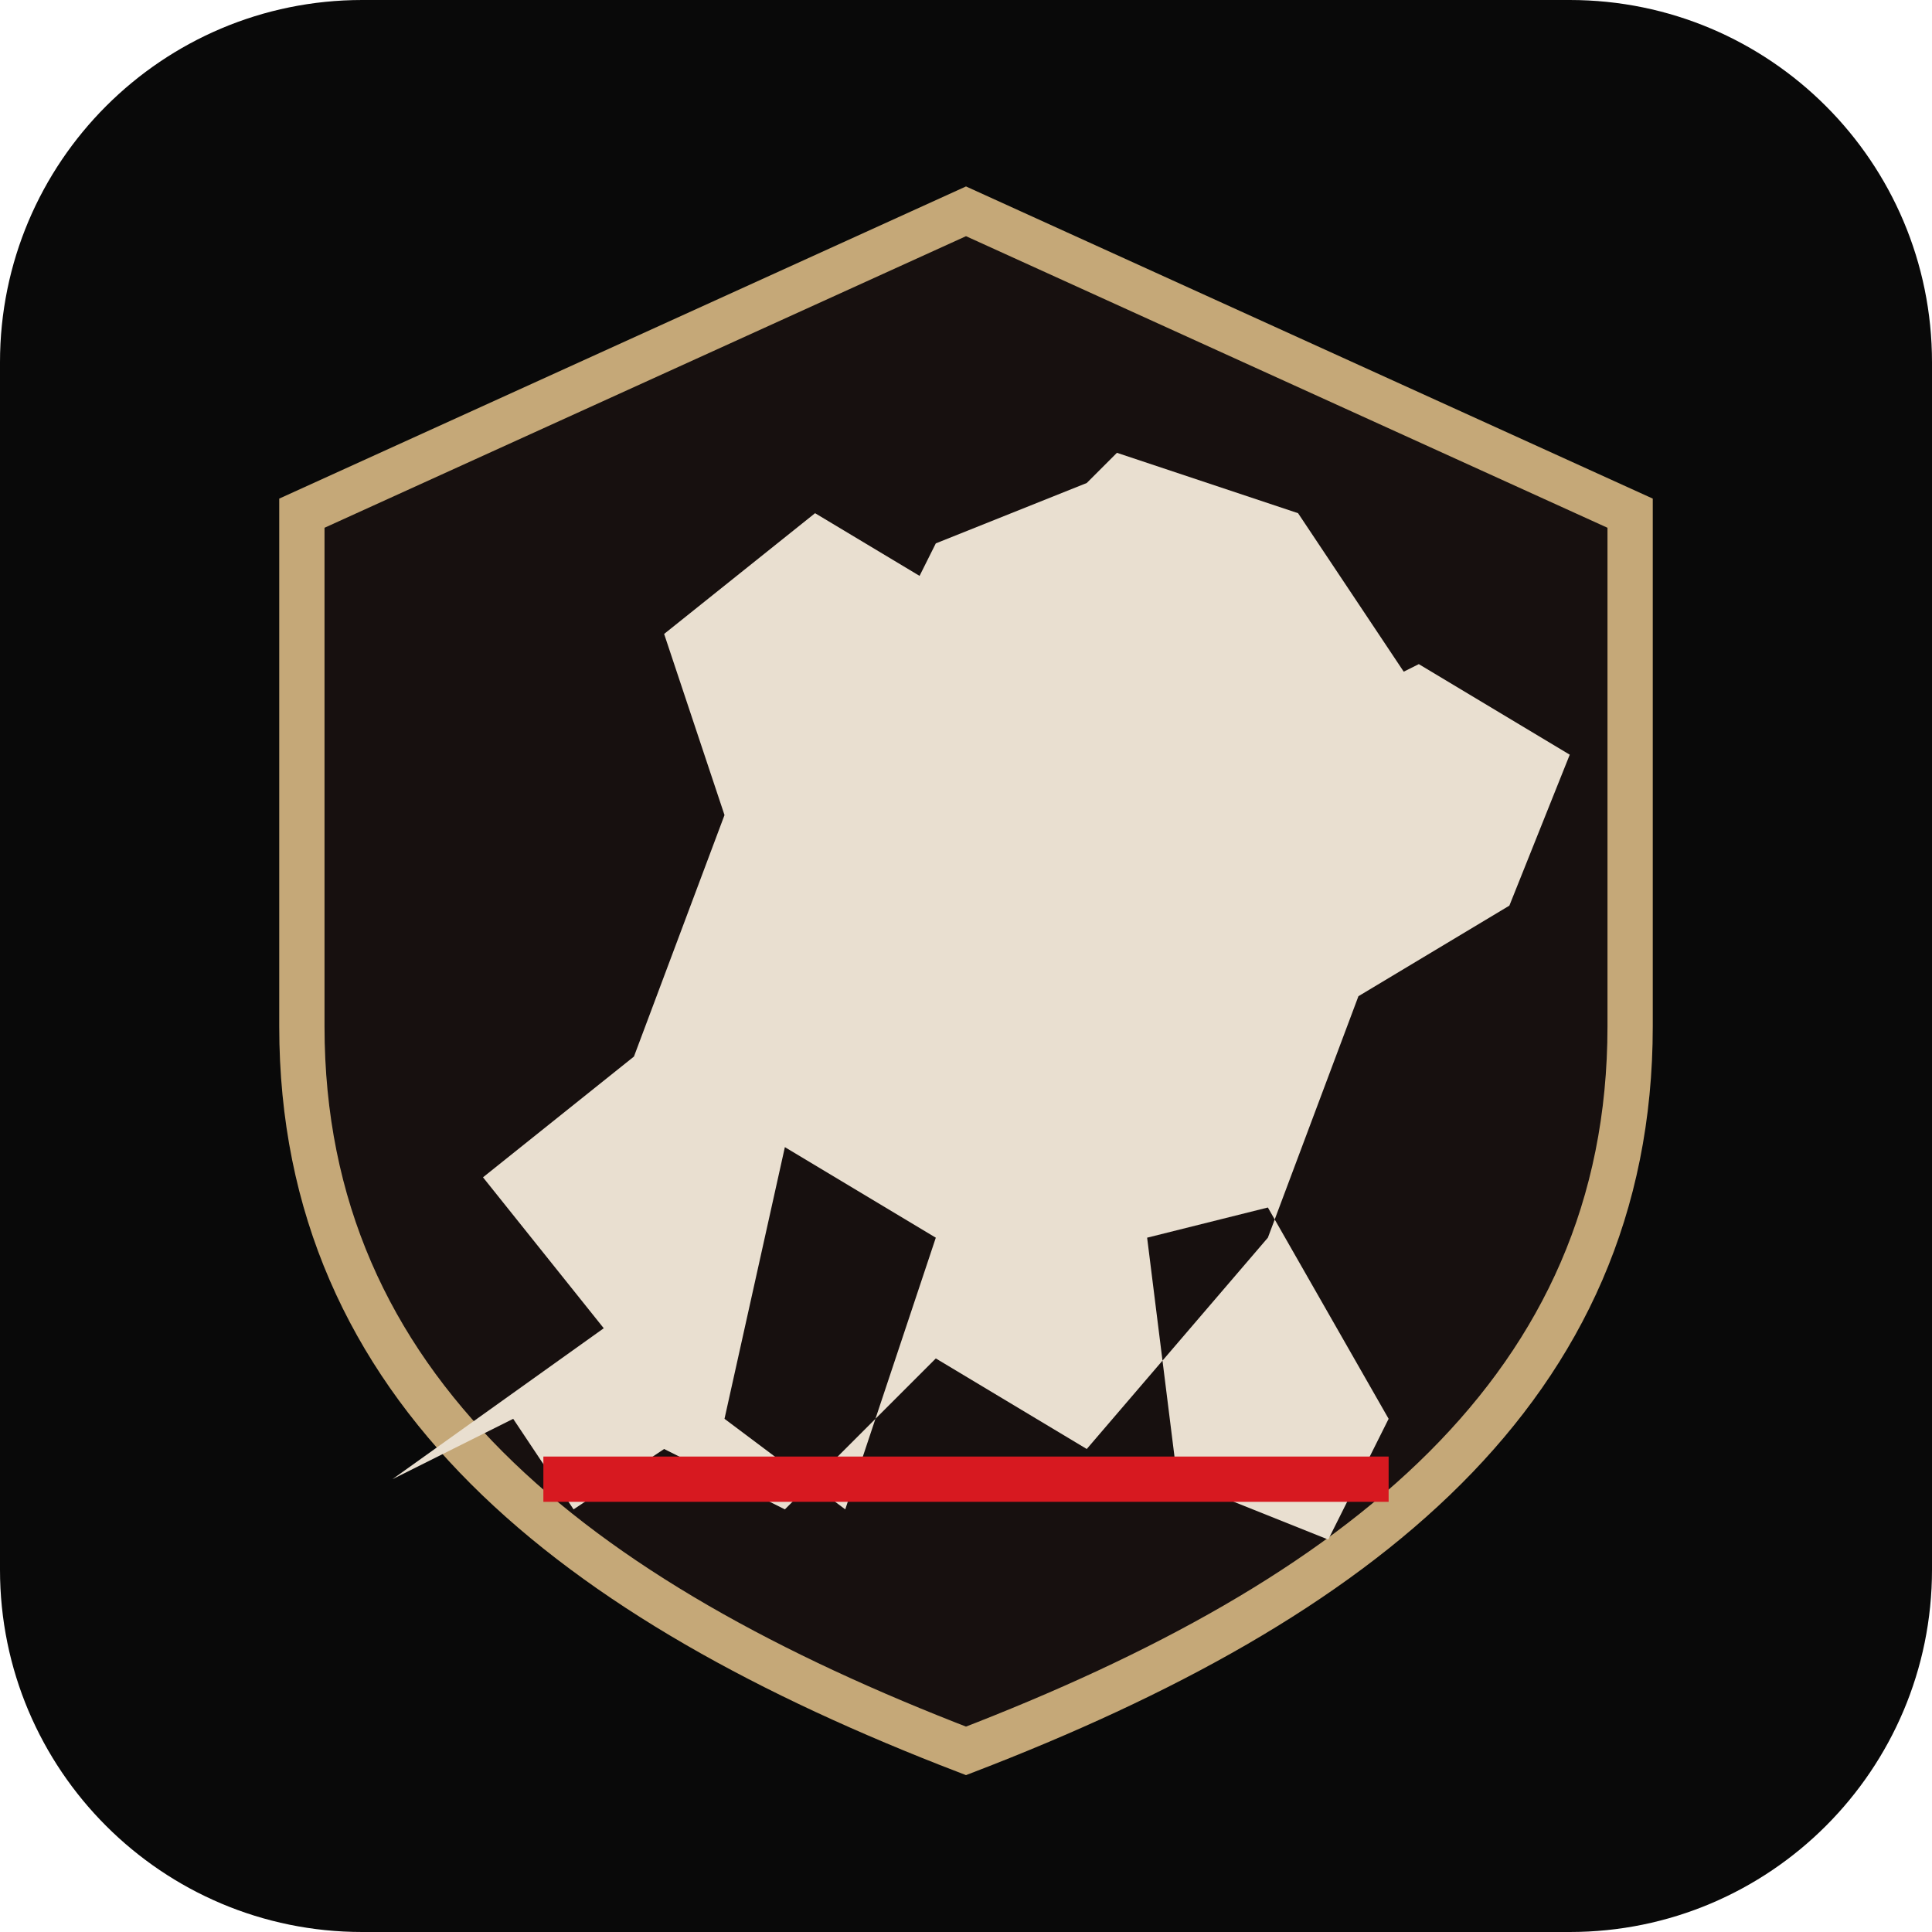
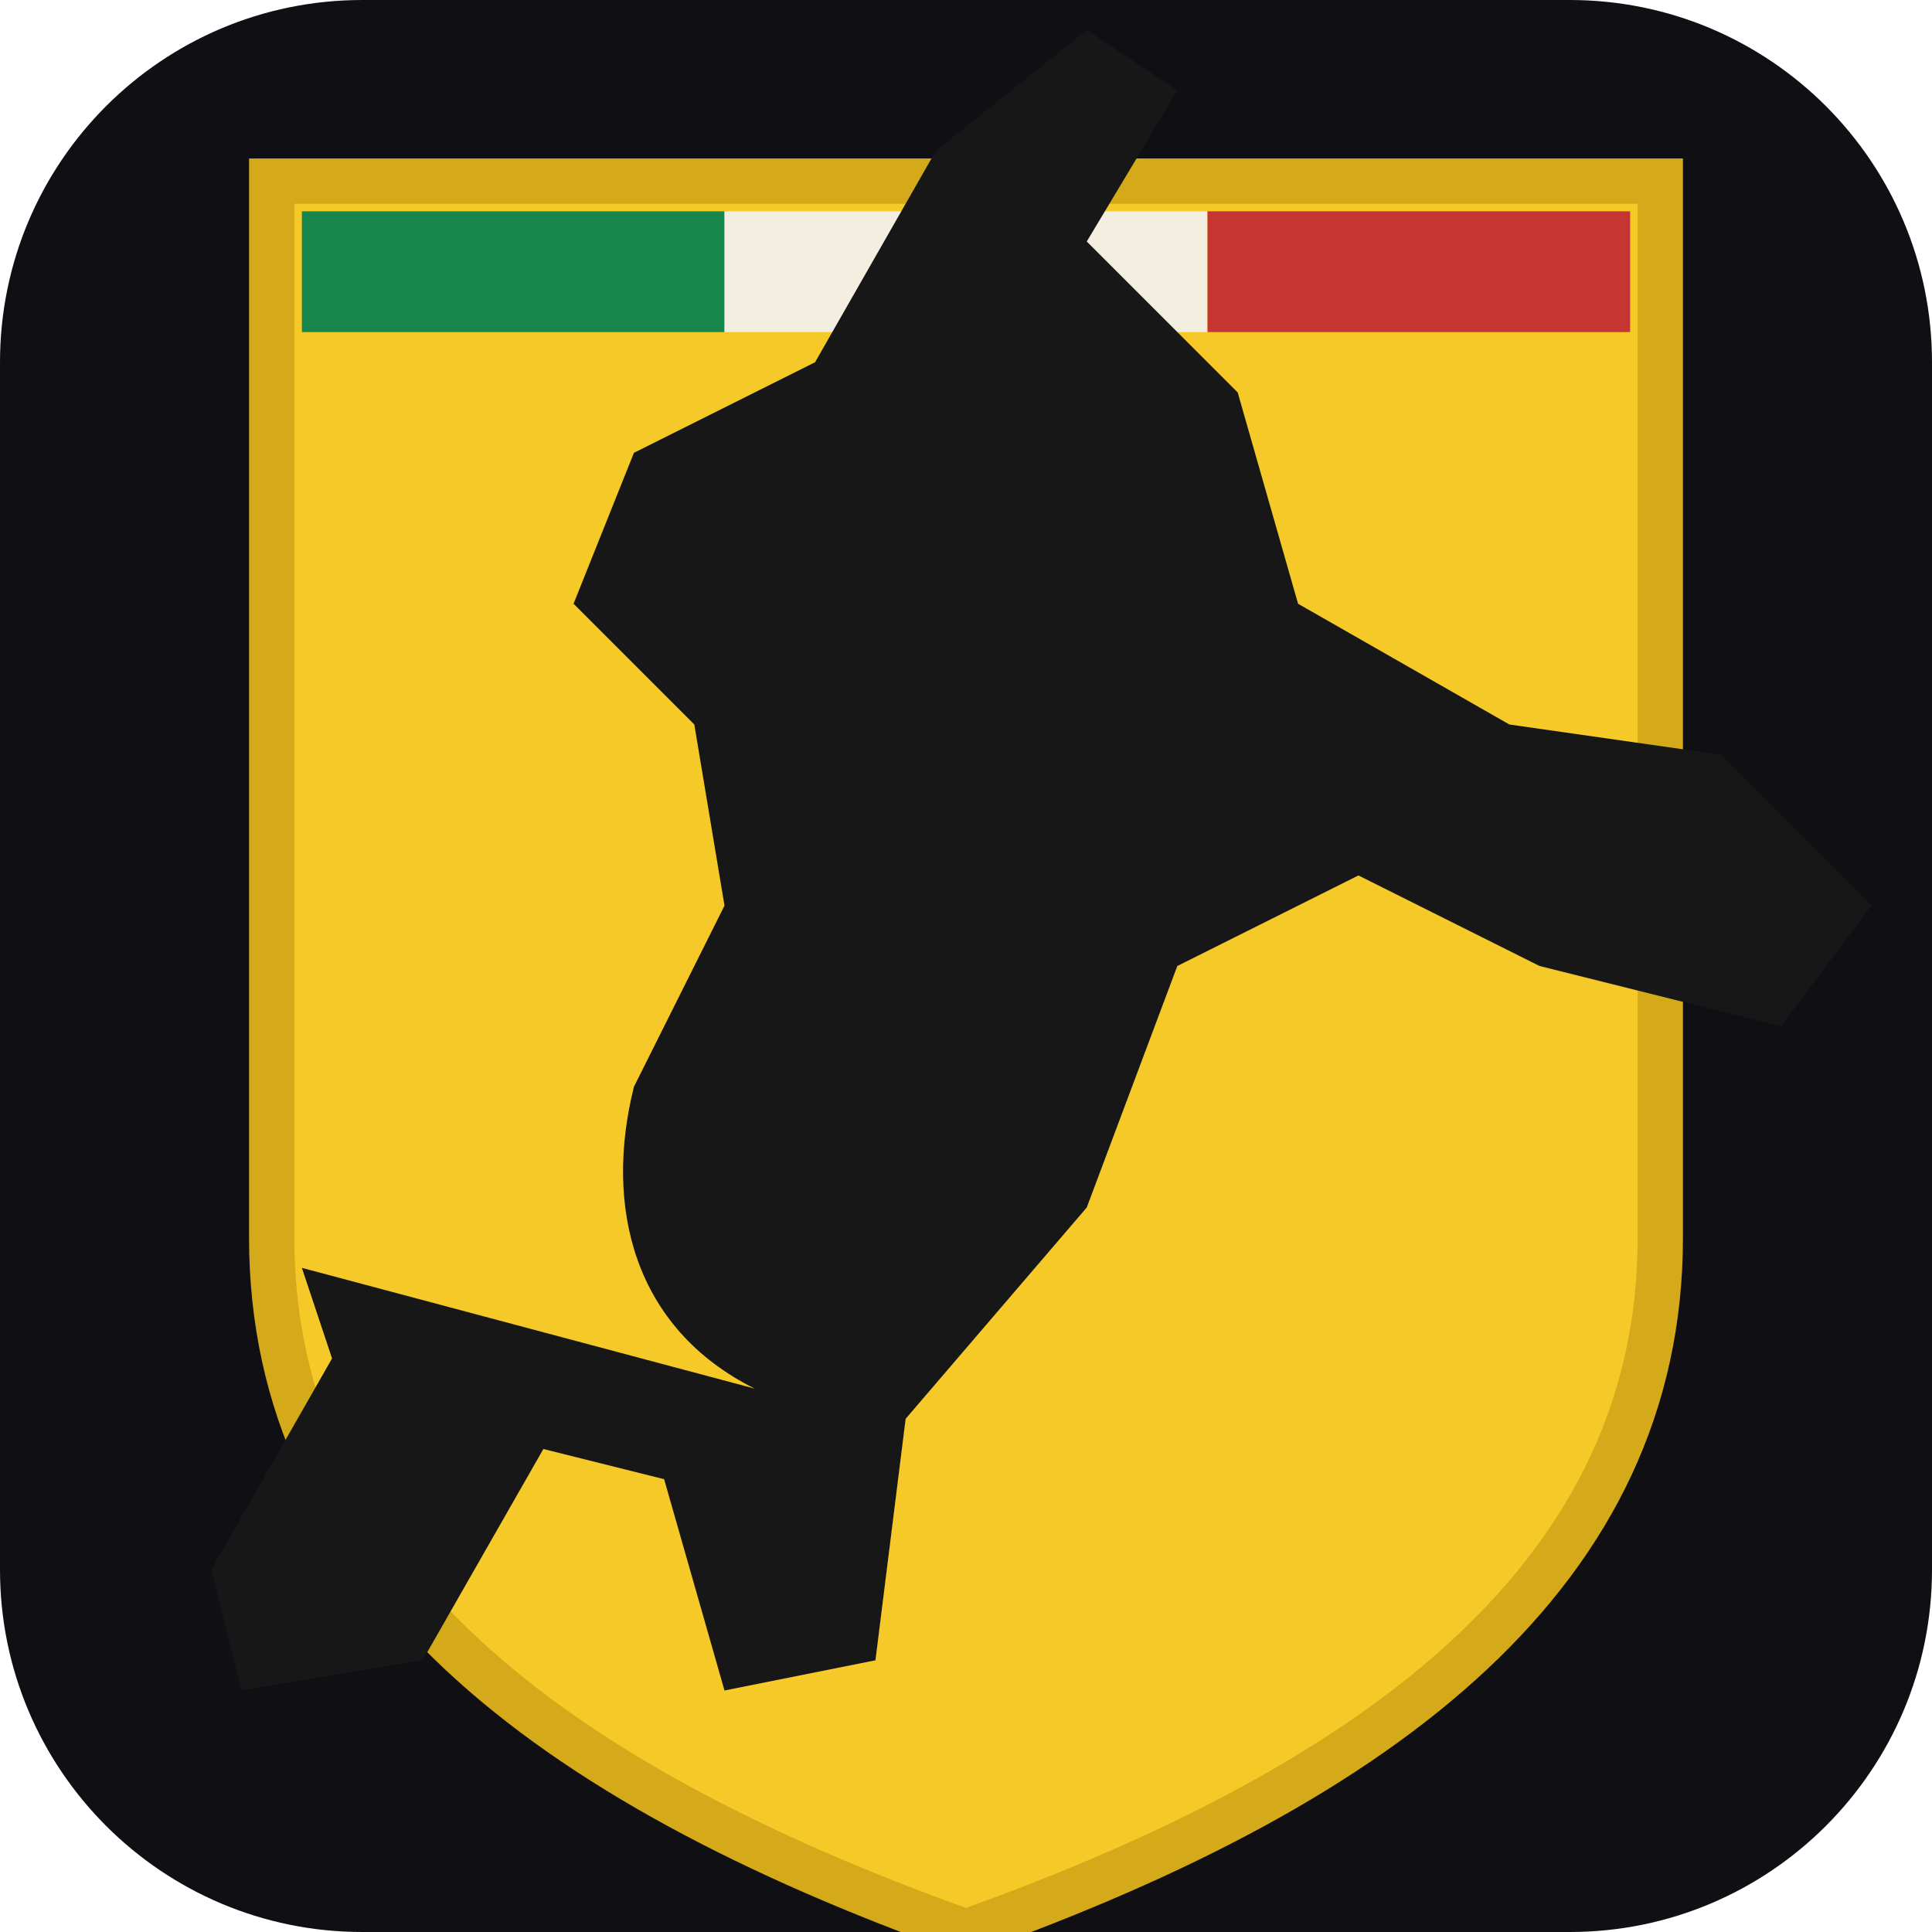
<svg xmlns="http://www.w3.org/2000/svg" viewBox="0 0 64 64">
-   <rect width="64" height="64" rx="12" fill="#090909" />
-   <path d="M32 7 54 17v17c0 12-9 19-22 24C19 53 10 46 10 34V17L32 7Z" fill="#17100f" stroke="#c5a878" stroke-width="1.5" />
-   <path d="m20 44-4-5 5-4 3-8-2-6 5-4 5 3 5-5 6 2 4 6 5 2-2 5-5 3-3 8-6 7-5-3-5 5-4-2-3 2-2-3-4 2Zm8-20 3-6 5-2 3 3-4 2-3 5-4 1Zm13 1 6-3 5 3-2 3-5-1-4 3-3-3Zm-15 13-2 9 4 3 3-9Zm12 3 1 8 5 2 2-4-4-7Z" fill="#e9dfd0" />
-   <path d="M18 49h28" stroke="#d71920" stroke-width="1.5" />
+   <rect width="64" height="64" rx="12" fill="#101014" />
+   <path d="M9 6h46v35c0 11-9 18-23 23C18 59 9 52 9 41Z" fill="#f5c928" stroke="#d4a91a" stroke-width="1.5" />
+   <path d="M10 7h14v4H10z" fill="#16864b" />
+   <path d="M24 7h16v4H24z" fill="#f4eee0" />
+   <path d="M40 7h14v4H40z" fill="#c73532" />
+   <path d="M25 46c-4-2-5-6-4-10l3-6-1-6-4-4 2-5 6-3 4-7 5-4 3 2-3 5 5 5 2 7 7 4 7 1 5 5-3 4-8-2-6-3-6 3-3 8-6 7-1 8-5 1-2-7-4-1-4 7-6 1-1-4 4-7-1-3Z" fill="#171717" />
</svg>
